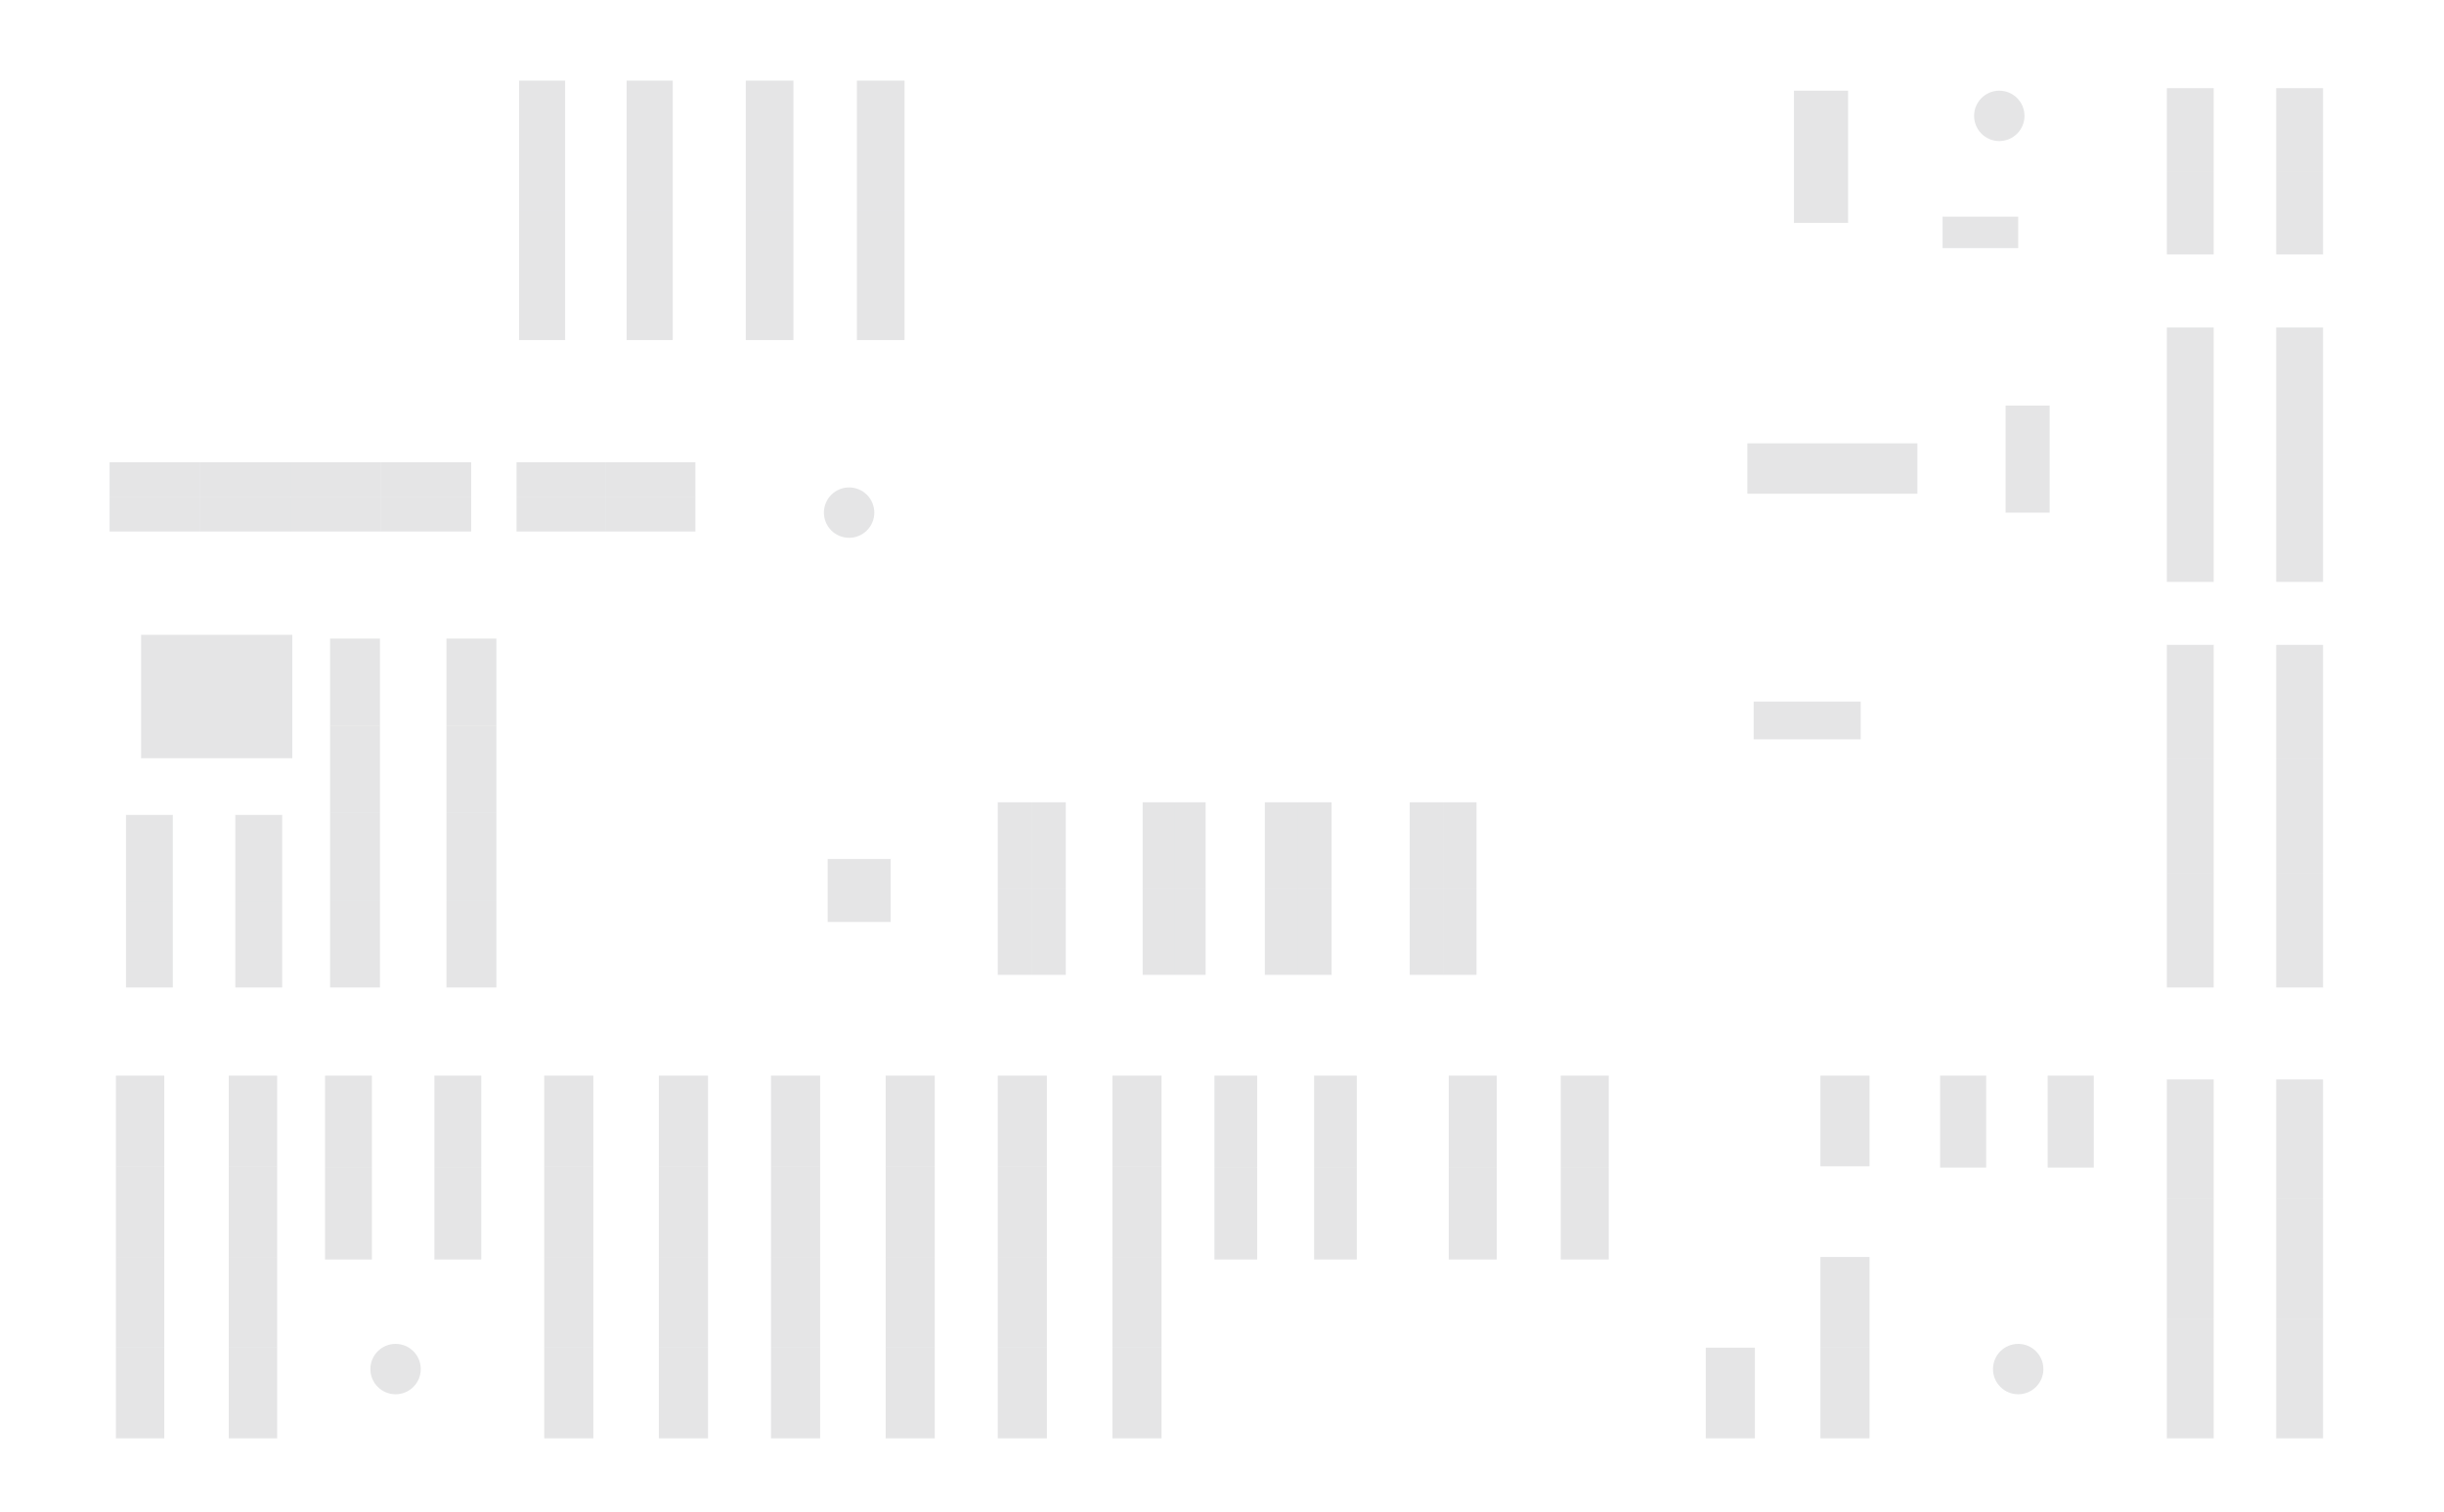
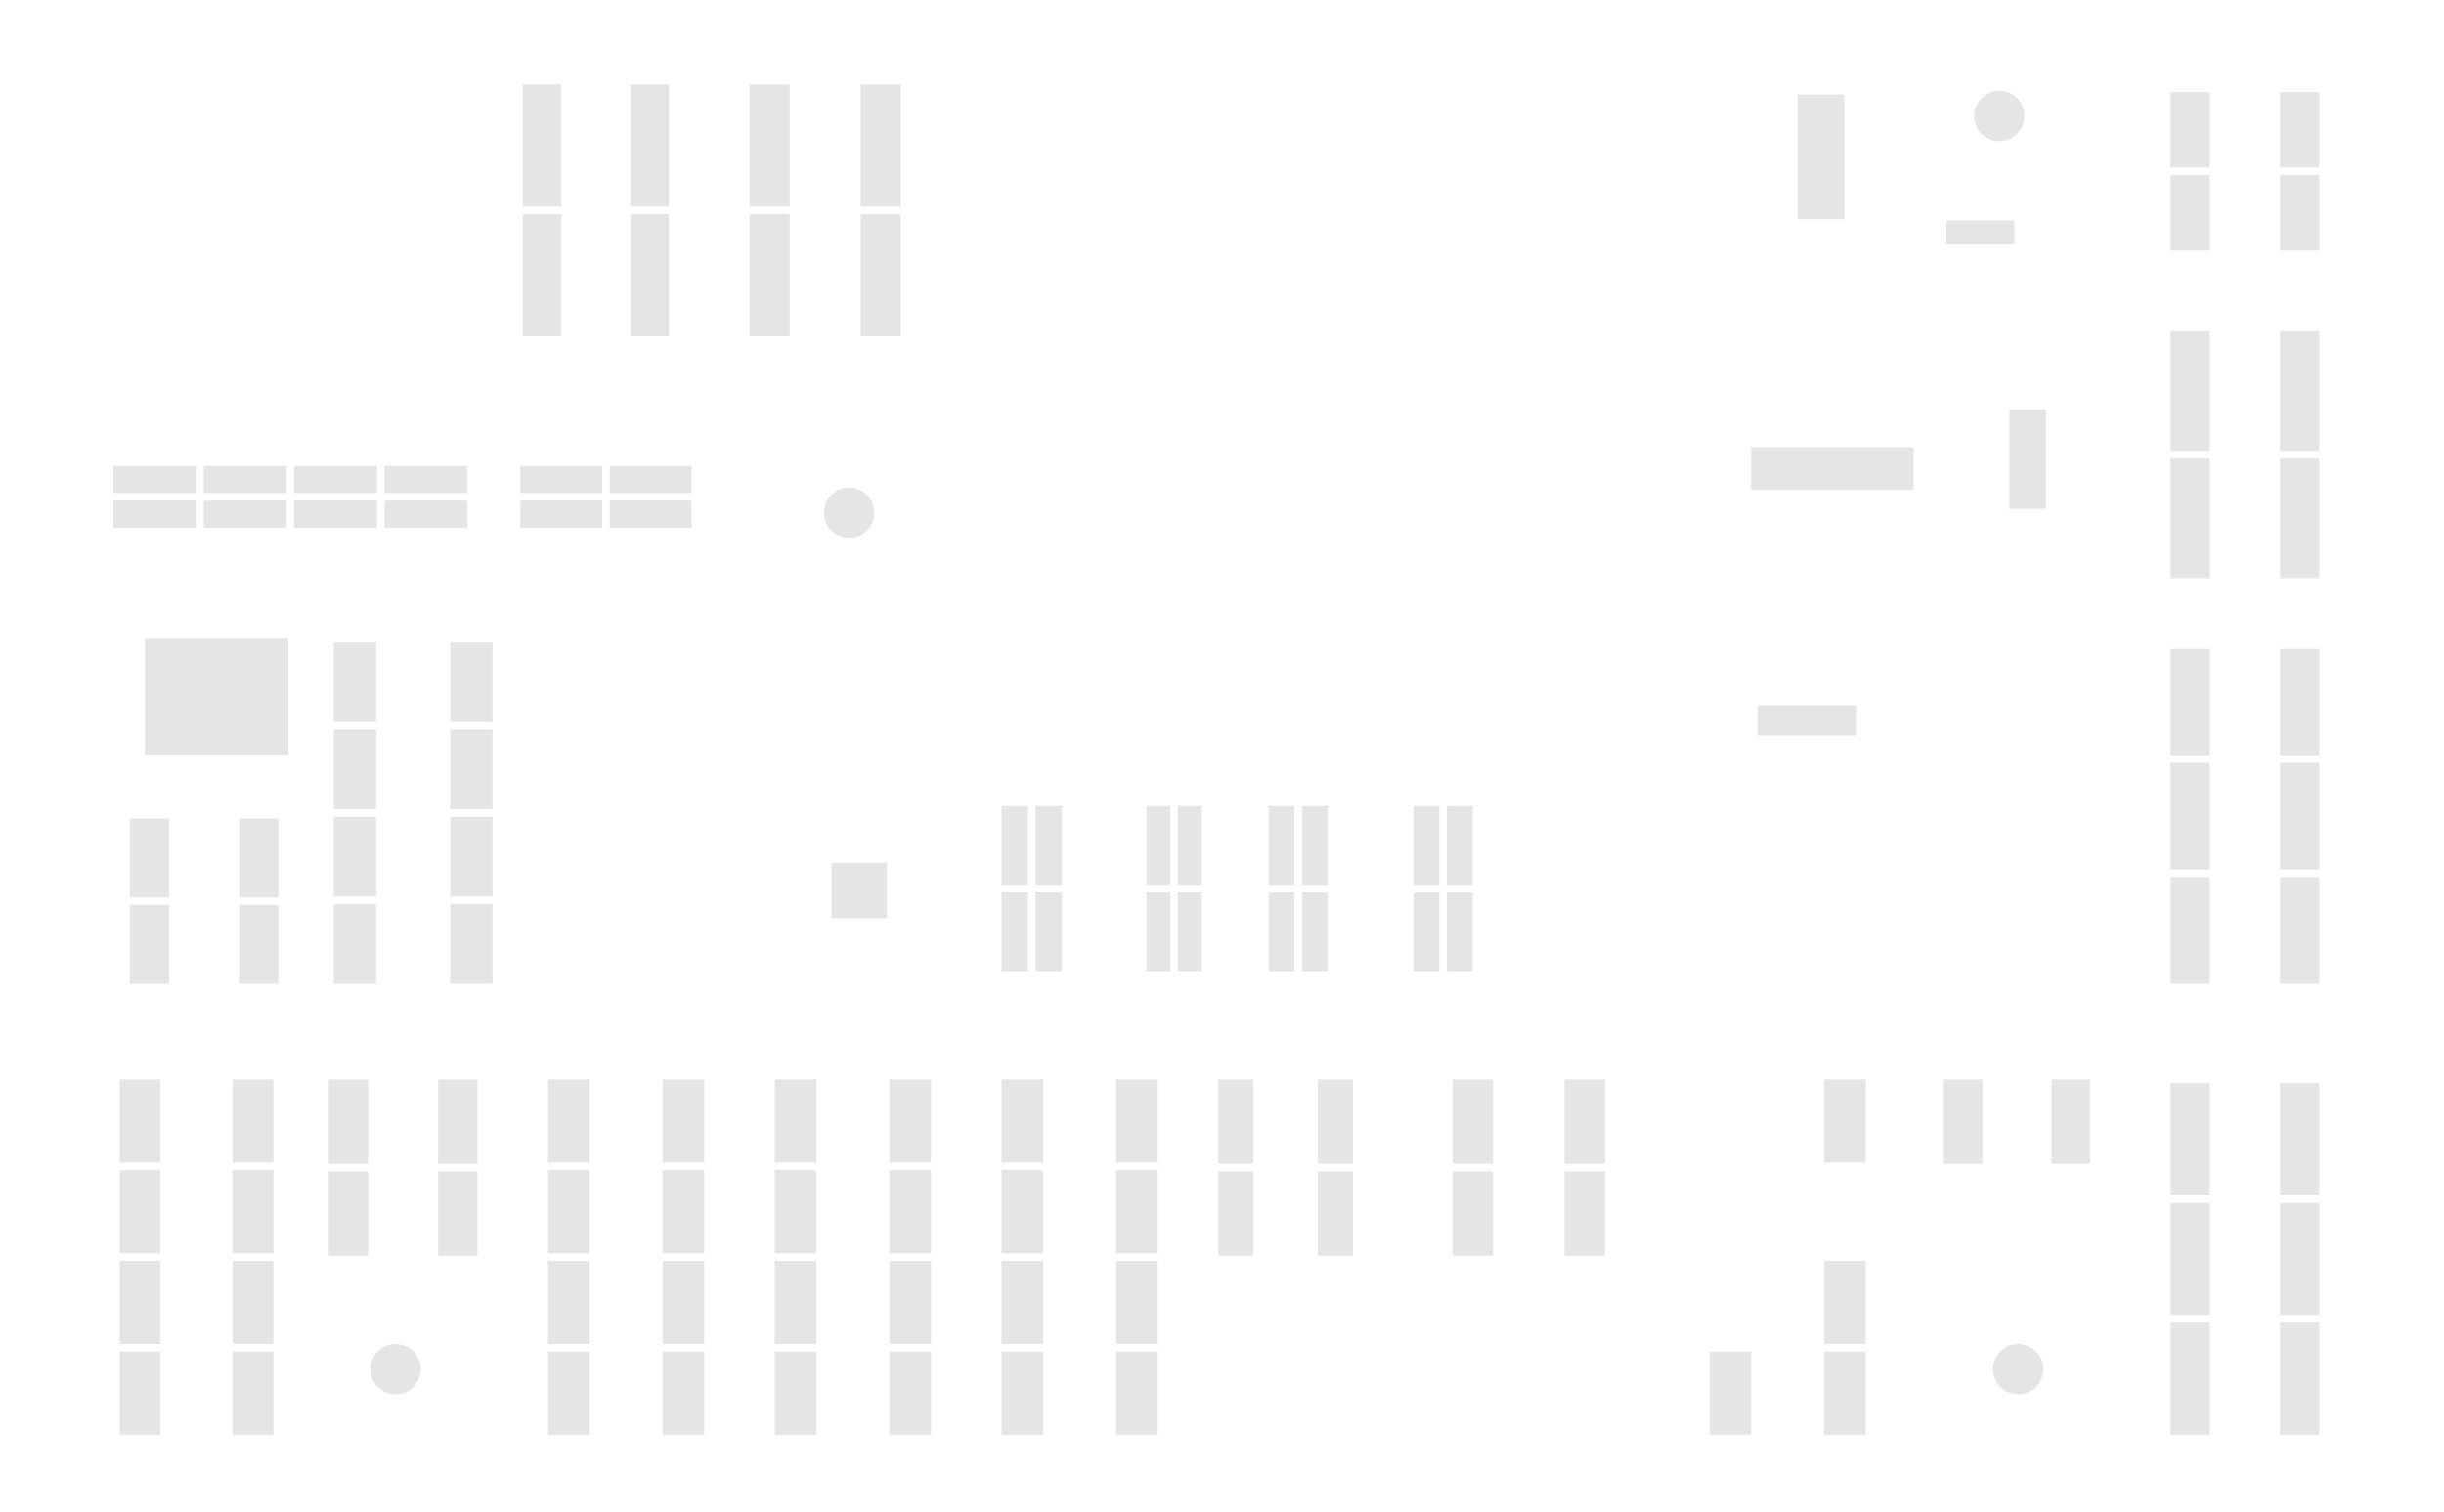
- <svg xmlns="http://www.w3.org/2000/svg" id="Layer_1" viewBox="0 0 1940 1200">
+ <svg xmlns="http://www.w3.org/2000/svg" id="Layer_1" viewBox="0 0 970 600">
  <g id="desk-001">
-     <rect x="412.00" y="64.00" width="36.60" height="103.00" fill="#a7a9ac" opacity=".3" />
+     <rect x="207.5" y="33.5" width="15.3" height="48.5" fill="#a7a9ac" opacity=".3" />
  </g>
  <g id="desk-002">
-     <rect x="497.40" y="64.00" width="36.60" height="103.00" fill="#a7a9ac" opacity=".3" />
+     <rect x="250.2" y="33.5" width="15.3" height="48.5" fill="#a7a9ac" opacity=".3" />
  </g>
  <g id="desk-003">
-     <rect x="412.00" y="167.00" width="36.60" height="103.00" fill="#a7a9ac" opacity=".3" />
+     <rect x="207.5" y="85" width="15.3" height="48.5" fill="#a7a9ac" opacity=".3" />
  </g>
  <g id="desk-004">
-     <rect x="497.40" y="167.00" width="36.60" height="103.00" fill="#a7a9ac" opacity=".3" />
+     <rect x="250.2" y="85" width="15.3" height="48.5" fill="#a7a9ac" opacity=".3" />
  </g>
  <g id="desk-005">
-     <rect x="592.00" y="64.00" width="37.80" height="103.00" fill="#a7a9ac" opacity=".3" />
+     <rect x="297.5" y="33.5" width="15.9" height="48.5" fill="#a7a9ac" opacity=".3" />
  </g>
  <g id="desk-006">
-     <rect x="680.20" y="64.00" width="37.80" height="103.00" fill="#a7a9ac" opacity=".3" />
+     <rect x="341.6" y="33.5" width="15.9" height="48.5" fill="#a7a9ac" opacity=".3" />
  </g>
  <g id="desk-007">
-     <rect x="592.00" y="167.00" width="37.80" height="103.00" fill="#a7a9ac" opacity=".3" />
+     <rect x="297.5" y="85" width="15.9" height="48.5" fill="#a7a9ac" opacity=".3" />
  </g>
  <g id="desk-008">
-     <rect x="680.20" y="167.00" width="37.80" height="103.00" fill="#a7a9ac" opacity=".3" />
+     <rect x="341.6" y="85" width="15.9" height="48.5" fill="#a7a9ac" opacity=".3" />
  </g>
  <g id="desk-009">
-     <rect x="87.00" y="367.00" width="71.75" height="27.50" fill="#a7a9ac" opacity=".3" />
+     <rect x="45" y="185" width="32.88" height="10.75" fill="#a7a9ac" opacity=".3" />
  </g>
  <g id="desk-010">
-     <rect x="158.75" y="367.00" width="71.75" height="27.50" fill="#a7a9ac" opacity=".3" />
+     <rect x="80.88" y="185" width="32.88" height="10.75" fill="#a7a9ac" opacity=".3" />
  </g>
  <g id="desk-011">
-     <rect x="230.50" y="367.00" width="71.75" height="27.50" fill="#a7a9ac" opacity=".3" />
+     <rect x="116.75" y="185" width="32.88" height="10.75" fill="#a7a9ac" opacity=".3" />
  </g>
  <g id="desk-012">
-     <rect x="302.25" y="367.00" width="71.75" height="27.50" fill="#a7a9ac" opacity=".3" />
+     <rect x="152.62" y="185" width="32.88" height="10.75" fill="#a7a9ac" opacity=".3" />
  </g>
  <g id="desk-013">
-     <rect x="87.00" y="394.50" width="71.75" height="27.50" fill="#a7a9ac" opacity=".3" />
+     <rect x="45" y="198.75" width="32.88" height="10.75" fill="#a7a9ac" opacity=".3" />
  </g>
  <g id="desk-014">
-     <rect x="158.75" y="394.50" width="71.75" height="27.50" fill="#a7a9ac" opacity=".3" />
+     <rect x="80.88" y="198.75" width="32.88" height="10.75" fill="#a7a9ac" opacity=".3" />
  </g>
  <g id="desk-015">
-     <rect x="230.50" y="394.50" width="71.75" height="27.50" fill="#a7a9ac" opacity=".3" />
+     <rect x="116.75" y="198.75" width="32.88" height="10.75" fill="#a7a9ac" opacity=".3" />
  </g>
  <g id="desk-016">
-     <rect x="302.25" y="394.50" width="71.75" height="27.50" fill="#a7a9ac" opacity=".3" />
+     <rect x="152.62" y="198.75" width="32.88" height="10.75" fill="#a7a9ac" opacity=".3" />
  </g>
  <g id="desk-017">
-     <rect x="410.00" y="367.00" width="71.00" height="27.50" fill="#a7a9ac" opacity=".3" />
+     <rect x="206.5" y="185" width="32.5" height="10.75" fill="#a7a9ac" opacity=".3" />
  </g>
  <g id="desk-018">
-     <rect x="481.00" y="367.00" width="71.00" height="27.50" fill="#a7a9ac" opacity=".3" />
+     <rect x="242" y="185" width="32.5" height="10.75" fill="#a7a9ac" opacity=".3" />
  </g>
  <g id="desk-019">
-     <rect x="410.00" y="394.50" width="71.00" height="27.50" fill="#a7a9ac" opacity=".3" />
+     <rect x="206.5" y="198.75" width="32.5" height="10.75" fill="#a7a9ac" opacity=".3" />
  </g>
  <g id="desk-020">
-     <rect x="481.00" y="394.50" width="71.00" height="27.50" fill="#a7a9ac" opacity=".3" />
+     <rect x="242" y="198.75" width="32.5" height="10.75" fill="#a7a9ac" opacity=".3" />
  </g>
  <g id="desk-021">
-     <rect x="100.00" y="647.00" width="37.20" height="68.50" fill="#a7a9ac" opacity=".3" />
+     <rect x="51.5" y="325" width="15.6" height="31.25" fill="#a7a9ac" opacity=".3" />
  </g>
  <g id="desk-022">
-     <rect x="186.80" y="647.00" width="37.20" height="68.50" fill="#a7a9ac" opacity=".3" />
+     <rect x="94.9" y="325" width="15.6" height="31.25" fill="#a7a9ac" opacity=".3" />
  </g>
  <g id="desk-023">
-     <rect x="100.00" y="715.50" width="37.20" height="68.50" fill="#a7a9ac" opacity=".3" />
+     <rect x="51.5" y="359.25" width="15.6" height="31.25" fill="#a7a9ac" opacity=".3" />
  </g>
  <g id="desk-024">
-     <rect x="186.80" y="715.50" width="37.20" height="68.50" fill="#a7a9ac" opacity=".3" />
+     <rect x="94.9" y="359.25" width="15.6" height="31.25" fill="#a7a9ac" opacity=".3" />
  </g>
  <g id="desk-025">
-     <rect x="262.00" y="507.00" width="39.60" height="69.25" fill="#a7a9ac" opacity=".3" />
+     <rect x="132.5" y="255" width="16.8" height="31.62" fill="#a7a9ac" opacity=".3" />
  </g>
  <g id="desk-026">
-     <rect x="354.40" y="507.00" width="39.60" height="69.25" fill="#a7a9ac" opacity=".3" />
+     <rect x="178.7" y="255" width="16.8" height="31.62" fill="#a7a9ac" opacity=".3" />
  </g>
  <g id="desk-027">
-     <rect x="262.00" y="576.25" width="39.60" height="69.25" fill="#a7a9ac" opacity=".3" />
+     <rect x="132.5" y="289.62" width="16.8" height="31.62" fill="#a7a9ac" opacity=".3" />
  </g>
  <g id="desk-028">
-     <rect x="354.40" y="576.25" width="39.60" height="69.25" fill="#a7a9ac" opacity=".3" />
+     <rect x="178.7" y="289.62" width="16.8" height="31.62" fill="#a7a9ac" opacity=".3" />
  </g>
  <g id="desk-029">
-     <rect x="262.00" y="645.50" width="39.60" height="69.25" fill="#a7a9ac" opacity=".3" />
+     <rect x="132.5" y="324.25" width="16.8" height="31.62" fill="#a7a9ac" opacity=".3" />
  </g>
  <g id="desk-030">
-     <rect x="354.40" y="645.50" width="39.60" height="69.25" fill="#a7a9ac" opacity=".3" />
+     <rect x="178.7" y="324.25" width="16.8" height="31.62" fill="#a7a9ac" opacity=".3" />
  </g>
  <g id="desk-031">
-     <rect x="262.00" y="714.75" width="39.60" height="69.25" fill="#a7a9ac" opacity=".3" />
+     <rect x="132.5" y="358.88" width="16.8" height="31.62" fill="#a7a9ac" opacity=".3" />
  </g>
  <g id="desk-032">
-     <rect x="354.40" y="714.75" width="39.60" height="69.25" fill="#a7a9ac" opacity=".3" />
+     <rect x="178.7" y="358.88" width="16.8" height="31.62" fill="#a7a9ac" opacity=".3" />
  </g>
  <g id="desk-033">
-     <rect x="92.00" y="854.00" width="38.40" height="72.00" fill="#a7a9ac" opacity=".3" />
+     <rect x="47.5" y="428.5" width="16.2" height="33" fill="#a7a9ac" opacity=".3" />
  </g>
  <g id="desk-034">
-     <rect x="181.60" y="854.00" width="38.40" height="72.00" fill="#a7a9ac" opacity=".3" />
+     <rect x="92.3" y="428.5" width="16.2" height="33" fill="#a7a9ac" opacity=".3" />
  </g>
  <g id="desk-035">
-     <rect x="92.00" y="926.00" width="38.40" height="72.00" fill="#a7a9ac" opacity=".3" />
+     <rect x="47.5" y="464.5" width="16.2" height="33" fill="#a7a9ac" opacity=".3" />
  </g>
  <g id="desk-036">
-     <rect x="181.60" y="926.00" width="38.40" height="72.00" fill="#a7a9ac" opacity=".3" />
+     <rect x="92.3" y="464.5" width="16.2" height="33" fill="#a7a9ac" opacity=".3" />
  </g>
  <g id="desk-037">
-     <rect x="92.00" y="998.00" width="38.40" height="72.00" fill="#a7a9ac" opacity=".3" />
+     <rect x="47.5" y="500.5" width="16.2" height="33" fill="#a7a9ac" opacity=".3" />
  </g>
  <g id="desk-038">
-     <rect x="181.60" y="998.00" width="38.40" height="72.00" fill="#a7a9ac" opacity=".3" />
+     <rect x="92.3" y="500.5" width="16.2" height="33" fill="#a7a9ac" opacity=".3" />
  </g>
  <g id="desk-039">
-     <rect x="92.00" y="1070.00" width="38.40" height="72.00" fill="#a7a9ac" opacity=".3" />
+     <rect x="47.5" y="536.5" width="16.2" height="33" fill="#a7a9ac" opacity=".3" />
  </g>
  <g id="desk-040">
-     <rect x="181.60" y="1070.00" width="38.40" height="72.00" fill="#a7a9ac" opacity=".3" />
+     <rect x="92.3" y="536.5" width="16.2" height="33" fill="#a7a9ac" opacity=".3" />
  </g>
  <g id="desk-041">
-     <rect x="258.00" y="854.00" width="37.20" height="73.00" fill="#a7a9ac" opacity=".3" />
+     <rect x="130.5" y="428.5" width="15.6" height="33.5" fill="#a7a9ac" opacity=".3" />
  </g>
  <g id="desk-042">
-     <rect x="344.80" y="854.00" width="37.20" height="73.00" fill="#a7a9ac" opacity=".3" />
+     <rect x="173.9" y="428.5" width="15.6" height="33.5" fill="#a7a9ac" opacity=".3" />
  </g>
  <g id="desk-043">
-     <rect x="258.00" y="927.00" width="37.20" height="73.00" fill="#a7a9ac" opacity=".3" />
+     <rect x="130.5" y="465" width="15.6" height="33.5" fill="#a7a9ac" opacity=".3" />
  </g>
  <g id="desk-044">
-     <rect x="344.80" y="927.00" width="37.20" height="73.00" fill="#a7a9ac" opacity=".3" />
+     <rect x="173.9" y="465" width="15.6" height="33.5" fill="#a7a9ac" opacity=".3" />
  </g>
  <g id="desk-045">
-     <rect x="432.00" y="854.00" width="39.00" height="72.00" fill="#a7a9ac" opacity=".3" />
+     <rect x="217.5" y="428.5" width="16.5" height="33" fill="#a7a9ac" opacity=".3" />
  </g>
  <g id="desk-046">
-     <rect x="523.00" y="854.00" width="39.00" height="72.00" fill="#a7a9ac" opacity=".3" />
+     <rect x="263" y="428.5" width="16.5" height="33" fill="#a7a9ac" opacity=".3" />
  </g>
  <g id="desk-047">
-     <rect x="432.00" y="926.00" width="39.00" height="72.00" fill="#a7a9ac" opacity=".3" />
+     <rect x="217.5" y="464.5" width="16.5" height="33" fill="#a7a9ac" opacity=".3" />
  </g>
  <g id="desk-048">
-     <rect x="523.00" y="926.00" width="39.00" height="72.00" fill="#a7a9ac" opacity=".3" />
+     <rect x="263" y="464.5" width="16.5" height="33" fill="#a7a9ac" opacity=".3" />
  </g>
  <g id="desk-049">
-     <rect x="432.00" y="998.00" width="39.00" height="72.00" fill="#a7a9ac" opacity=".3" />
+     <rect x="217.5" y="500.5" width="16.5" height="33" fill="#a7a9ac" opacity=".3" />
  </g>
  <g id="desk-050">
-     <rect x="523.00" y="998.00" width="39.00" height="72.00" fill="#a7a9ac" opacity=".3" />
+     <rect x="263" y="500.5" width="16.5" height="33" fill="#a7a9ac" opacity=".3" />
  </g>
  <g id="desk-051">
-     <rect x="432.00" y="1070.00" width="39.00" height="72.00" fill="#a7a9ac" opacity=".3" />
+     <rect x="217.5" y="536.5" width="16.5" height="33" fill="#a7a9ac" opacity=".3" />
  </g>
  <g id="desk-052">
-     <rect x="523.00" y="1070.00" width="39.00" height="72.00" fill="#a7a9ac" opacity=".3" />
+     <rect x="263" y="536.5" width="16.5" height="33" fill="#a7a9ac" opacity=".3" />
  </g>
  <g id="desk-053">
-     <rect x="612.00" y="854.00" width="39.00" height="72.00" fill="#a7a9ac" opacity=".3" />
+     <rect x="307.5" y="428.5" width="16.5" height="33" fill="#a7a9ac" opacity=".3" />
  </g>
  <g id="desk-054">
-     <rect x="703.00" y="854.00" width="39.00" height="72.00" fill="#a7a9ac" opacity=".3" />
+     <rect x="353" y="428.5" width="16.5" height="33" fill="#a7a9ac" opacity=".3" />
  </g>
  <g id="desk-055">
-     <rect x="612.00" y="926.00" width="39.00" height="72.00" fill="#a7a9ac" opacity=".3" />
+     <rect x="307.5" y="464.5" width="16.5" height="33" fill="#a7a9ac" opacity=".3" />
  </g>
  <g id="desk-056">
-     <rect x="703.00" y="926.00" width="39.00" height="72.00" fill="#a7a9ac" opacity=".3" />
+     <rect x="353" y="464.5" width="16.5" height="33" fill="#a7a9ac" opacity=".3" />
  </g>
  <g id="desk-057">
-     <rect x="612.00" y="998.00" width="39.00" height="72.00" fill="#a7a9ac" opacity=".3" />
+     <rect x="307.5" y="500.5" width="16.5" height="33" fill="#a7a9ac" opacity=".3" />
  </g>
  <g id="desk-058">
-     <rect x="703.00" y="998.00" width="39.00" height="72.00" fill="#a7a9ac" opacity=".3" />
+     <rect x="353" y="500.5" width="16.5" height="33" fill="#a7a9ac" opacity=".3" />
  </g>
  <g id="desk-059">
-     <rect x="612.00" y="1070.00" width="39.00" height="72.00" fill="#a7a9ac" opacity=".3" />
+     <rect x="307.5" y="536.5" width="16.5" height="33" fill="#a7a9ac" opacity=".3" />
  </g>
  <g id="desk-060">
-     <rect x="703.00" y="1070.00" width="39.00" height="72.00" fill="#a7a9ac" opacity=".3" />
+     <rect x="353" y="536.5" width="16.5" height="33" fill="#a7a9ac" opacity=".3" />
  </g>
  <g id="desk-061">
-     <rect x="792.00" y="854.00" width="39.00" height="72.00" fill="#a7a9ac" opacity=".3" />
+     <rect x="397.5" y="428.5" width="16.5" height="33" fill="#a7a9ac" opacity=".3" />
  </g>
  <g id="desk-062">
-     <rect x="883.00" y="854.00" width="39.00" height="72.00" fill="#a7a9ac" opacity=".3" />
+     <rect x="443" y="428.5" width="16.5" height="33" fill="#a7a9ac" opacity=".3" />
  </g>
  <g id="desk-063">
-     <rect x="792.00" y="926.00" width="39.00" height="72.00" fill="#a7a9ac" opacity=".3" />
+     <rect x="397.5" y="464.5" width="16.5" height="33" fill="#a7a9ac" opacity=".3" />
  </g>
  <g id="desk-064">
-     <rect x="883.00" y="926.00" width="39.00" height="72.00" fill="#a7a9ac" opacity=".3" />
+     <rect x="443" y="464.5" width="16.5" height="33" fill="#a7a9ac" opacity=".3" />
  </g>
  <g id="desk-065">
-     <rect x="792.00" y="998.00" width="39.00" height="72.00" fill="#a7a9ac" opacity=".3" />
+     <rect x="397.5" y="500.5" width="16.5" height="33" fill="#a7a9ac" opacity=".3" />
  </g>
  <g id="desk-066">
-     <rect x="883.00" y="998.00" width="39.00" height="72.00" fill="#a7a9ac" opacity=".3" />
+     <rect x="443" y="500.5" width="16.5" height="33" fill="#a7a9ac" opacity=".3" />
  </g>
  <g id="desk-067">
-     <rect x="792.00" y="1070.00" width="39.00" height="72.00" fill="#a7a9ac" opacity=".3" />
+     <rect x="397.5" y="536.5" width="16.5" height="33" fill="#a7a9ac" opacity=".3" />
  </g>
  <g id="desk-068">
-     <rect x="883.00" y="1070.00" width="39.00" height="72.00" fill="#a7a9ac" opacity=".3" />
+     <rect x="443" y="536.5" width="16.5" height="33" fill="#a7a9ac" opacity=".3" />
  </g>
  <g id="desk-069">
-     <rect x="964.00" y="854.00" width="33.90" height="73.00" fill="#a7a9ac" opacity=".3" />
+     <rect x="483.5" y="428.5" width="13.95" height="33.5" fill="#a7a9ac" opacity=".3" />
  </g>
  <g id="desk-070">
-     <rect x="1043.10" y="854.00" width="33.90" height="73.00" fill="#a7a9ac" opacity=".3" />
+     <rect x="523.05" y="428.5" width="13.95" height="33.5" fill="#a7a9ac" opacity=".3" />
  </g>
  <g id="desk-071">
-     <rect x="964.00" y="927.00" width="33.90" height="73.00" fill="#a7a9ac" opacity=".3" />
+     <rect x="483.5" y="465" width="13.95" height="33.5" fill="#a7a9ac" opacity=".3" />
  </g>
  <g id="desk-072">
-     <rect x="1043.10" y="927.00" width="33.90" height="73.00" fill="#a7a9ac" opacity=".3" />
+     <rect x="523.05" y="465" width="13.95" height="33.5" fill="#a7a9ac" opacity=".3" />
  </g>
  <g id="desk-073">
-     <rect x="1150.00" y="854.00" width="38.10" height="73.00" fill="#a7a9ac" opacity=".3" />
+     <rect x="576.5" y="428.5" width="16.05" height="33.5" fill="#a7a9ac" opacity=".3" />
  </g>
  <g id="desk-074">
-     <rect x="1238.90" y="854.00" width="38.10" height="73.00" fill="#a7a9ac" opacity=".3" />
+     <rect x="620.95" y="428.5" width="16.05" height="33.5" fill="#a7a9ac" opacity=".3" />
  </g>
  <g id="desk-075">
-     <rect x="1150.00" y="927.00" width="38.10" height="73.00" fill="#a7a9ac" opacity=".3" />
+     <rect x="576.5" y="465" width="16.05" height="33.5" fill="#a7a9ac" opacity=".3" />
  </g>
  <g id="desk-076">
-     <rect x="1238.90" y="927.00" width="38.10" height="73.00" fill="#a7a9ac" opacity=".3" />
+     <rect x="620.95" y="465" width="16.05" height="33.5" fill="#a7a9ac" opacity=".3" />
  </g>
  <g id="desk-077">
-     <rect x="1354.00" y="1070.00" width="39.00" height="72.00" fill="#a7a9ac" opacity=".3" />
+     <rect x="678.5" y="536.5" width="16.5" height="33" fill="#a7a9ac" opacity=".3" />
  </g>
  <g id="desk-078">
-     <rect x="1445.00" y="854.00" width="39.00" height="72.00" fill="#a7a9ac" opacity=".3" />
+     <rect x="724" y="428.5" width="16.5" height="33" fill="#a7a9ac" opacity=".3" />
  </g>
  <g id="desk-079">
-     <rect x="1445.00" y="998.00" width="39.00" height="72.00" fill="#a7a9ac" opacity=".3" />
+     <rect x="724" y="500.5" width="16.5" height="33" fill="#a7a9ac" opacity=".3" />
  </g>
  <g id="desk-080">
-     <rect x="1445.00" y="1070.00" width="39.00" height="72.00" fill="#a7a9ac" opacity=".3" />
+     <rect x="724" y="536.5" width="16.5" height="33" fill="#a7a9ac" opacity=".3" />
  </g>
  <g id="desk-081">
-     <rect x="1540.00" y="854.00" width="36.60" height="73.00" fill="#a7a9ac" opacity=".3" />
+     <rect x="771.5" y="428.5" width="15.3" height="33.5" fill="#a7a9ac" opacity=".3" />
  </g>
  <g id="desk-082">
-     <rect x="1625.40" y="854.00" width="36.60" height="73.00" fill="#a7a9ac" opacity=".3" />
+     <rect x="814.2" y="428.5" width="15.3" height="33.5" fill="#a7a9ac" opacity=".3" />
  </g>
  <g id="desk-083">
-     <rect x="1720.00" y="1047.00" width="37.20" height="95.00" fill="#a7a9ac" opacity=".3" />
+     <rect x="861.5" y="525" width="15.6" height="44.5" fill="#a7a9ac" opacity=".3" />
  </g>
  <g id="desk-084">
-     <rect x="1806.80" y="1047.00" width="37.20" height="95.00" fill="#a7a9ac" opacity=".3" />
+     <rect x="904.9" y="525" width="15.6" height="44.5" fill="#a7a9ac" opacity=".3" />
  </g>
  <g id="desk-085">
-     <rect x="1806.80" y="952.00" width="37.20" height="95.00" fill="#a7a9ac" opacity=".3" />
+     <rect x="904.9" y="477.5" width="15.6" height="44.5" fill="#a7a9ac" opacity=".3" />
  </g>
  <g id="desk-086">
-     <rect x="1720.00" y="952.00" width="37.20" height="95.00" fill="#a7a9ac" opacity=".3" />
+     <rect x="861.5" y="477.5" width="15.6" height="44.5" fill="#a7a9ac" opacity=".3" />
  </g>
  <g id="desk-087">
-     <rect x="1806.80" y="857.00" width="37.20" height="95.00" fill="#a7a9ac" opacity=".3" />
+     <rect x="904.9" y="430" width="15.6" height="44.5" fill="#a7a9ac" opacity=".3" />
  </g>
  <g id="desk-088">
-     <rect x="1720.00" y="857.00" width="37.20" height="95.00" fill="#a7a9ac" opacity=".3" />
+     <rect x="861.5" y="430" width="15.6" height="44.5" fill="#a7a9ac" opacity=".3" />
  </g>
  <g id="desk-089">
-     <rect x="1806.80" y="693.33" width="37.20" height="90.67" fill="#a7a9ac" opacity=".3" />
+     <rect x="904.9" y="348.17" width="15.6" height="42.34" fill="#a7a9ac" opacity=".3" />
  </g>
  <g id="desk-090">
-     <rect x="1720.00" y="693.33" width="37.20" height="90.67" fill="#a7a9ac" opacity=".3" />
+     <rect x="861.5" y="348.17" width="15.6" height="42.34" fill="#a7a9ac" opacity=".3" />
  </g>
  <g id="desk-091">
-     <rect x="1806.80" y="602.67" width="37.20" height="90.67" fill="#a7a9ac" opacity=".3" />
+     <rect x="904.9" y="302.83" width="15.6" height="42.34" fill="#a7a9ac" opacity=".3" />
  </g>
  <g id="desk-092">
-     <rect x="1720.00" y="602.67" width="37.20" height="90.67" fill="#a7a9ac" opacity=".3" />
+     <rect x="861.5" y="302.83" width="15.6" height="42.34" fill="#a7a9ac" opacity=".3" />
  </g>
  <g id="desk-093">
-     <rect x="1806.80" y="512.00" width="37.20" height="90.67" fill="#a7a9ac" opacity=".3" />
+     <rect x="904.9" y="257.5" width="15.6" height="42.34" fill="#a7a9ac" opacity=".3" />
  </g>
  <g id="desk-094">
-     <rect x="1720.00" y="512.00" width="37.20" height="90.67" fill="#a7a9ac" opacity=".3" />
+     <rect x="861.5" y="257.5" width="15.6" height="42.34" fill="#a7a9ac" opacity=".3" />
  </g>
  <g id="desk-095">
-     <rect x="1720.00" y="361.00" width="37.20" height="101.00" fill="#a7a9ac" opacity=".3" />
+     <rect x="861.5" y="182" width="15.6" height="47.5" fill="#a7a9ac" opacity=".3" />
  </g>
  <g id="desk-096">
-     <rect x="1806.80" y="361.00" width="37.20" height="101.00" fill="#a7a9ac" opacity=".3" />
+     <rect x="904.9" y="182" width="15.6" height="47.5" fill="#a7a9ac" opacity=".3" />
  </g>
  <g id="desk-097">
-     <rect x="1806.80" y="260.00" width="37.20" height="101.00" fill="#a7a9ac" opacity=".3" />
+     <rect x="904.9" y="131.5" width="15.6" height="47.5" fill="#a7a9ac" opacity=".3" />
  </g>
  <g id="desk-098">
-     <rect x="1720.00" y="260.00" width="37.20" height="101.00" fill="#a7a9ac" opacity=".3" />
+     <rect x="861.5" y="131.5" width="15.6" height="47.5" fill="#a7a9ac" opacity=".3" />
  </g>
  <g id="desk-099">
-     <rect x="1806.80" y="136.00" width="37.20" height="66.00" fill="#a7a9ac" opacity=".3" />
+     <rect x="904.9" y="69.5" width="15.6" height="30" fill="#a7a9ac" opacity=".3" />
  </g>
  <g id="desk-100">
-     <rect x="1720.00" y="136.00" width="37.20" height="66.00" fill="#a7a9ac" opacity=".3" />
+     <rect x="861.5" y="69.5" width="15.6" height="30" fill="#a7a9ac" opacity=".3" />
  </g>
  <g id="desk-101">
-     <rect x="1806.80" y="70.00" width="37.20" height="66.00" fill="#a7a9ac" opacity=".3" />
+     <rect x="904.9" y="36.5" width="15.6" height="30" fill="#a7a9ac" opacity=".3" />
  </g>
  <g id="desk-102">
-     <rect x="1720.00" y="70.00" width="37.20" height="66.00" fill="#a7a9ac" opacity=".3" />
+     <rect x="861.5" y="36.5" width="15.6" height="30" fill="#a7a9ac" opacity=".3" />
  </g>
  <g id="desk-hot-01">
-     <rect x="792.00" y="637.00" width="27.00" height="68.50" fill="#a7a9ac" opacity=".3" />
+     <rect x="397.5" y="320" width="10.5" height="31.25" fill="#a7a9ac" opacity=".3" />
  </g>
  <g id="desk-hot-02">
-     <rect x="819.00" y="637.00" width="27.00" height="68.50" fill="#a7a9ac" opacity=".3" />
+     <rect x="411" y="320" width="10.5" height="31.25" fill="#a7a9ac" opacity=".3" />
  </g>
  <g id="desk-hot-03">
-     <rect x="792.00" y="705.50" width="27.00" height="68.50" fill="#a7a9ac" opacity=".3" />
+     <rect x="397.5" y="354.25" width="10.5" height="31.25" fill="#a7a9ac" opacity=".3" />
  </g>
  <g id="desk-hot-04">
-     <rect x="819.00" y="705.50" width="27.00" height="68.50" fill="#a7a9ac" opacity=".3" />
+     <rect x="411" y="354.25" width="10.5" height="31.25" fill="#a7a9ac" opacity=".3" />
  </g>
  <g id="desk-hot-05">
-     <rect x="907.00" y="637.00" width="25.00" height="68.50" fill="#a7a9ac" opacity=".3" />
+     <rect x="455" y="320" width="9.5" height="31.25" fill="#a7a9ac" opacity=".3" />
  </g>
  <g id="desk-hot-06">
-     <rect x="932.00" y="637.00" width="25.00" height="68.50" fill="#a7a9ac" opacity=".3" />
+     <rect x="467.5" y="320" width="9.5" height="31.25" fill="#a7a9ac" opacity=".3" />
  </g>
  <g id="desk-hot-07">
-     <rect x="907.00" y="705.50" width="25.00" height="68.50" fill="#a7a9ac" opacity=".3" />
+     <rect x="455" y="354.25" width="9.5" height="31.25" fill="#a7a9ac" opacity=".3" />
  </g>
  <g id="desk-hot-08">
-     <rect x="932.00" y="705.50" width="25.00" height="68.50" fill="#a7a9ac" opacity=".3" />
+     <rect x="467.5" y="354.25" width="9.5" height="31.25" fill="#a7a9ac" opacity=".3" />
  </g>
  <g id="desk-hot-09">
-     <rect x="1004.00" y="637.00" width="26.50" height="68.50" fill="#a7a9ac" opacity=".3" />
+     <rect x="503.5" y="320" width="10.25" height="31.25" fill="#a7a9ac" opacity=".3" />
  </g>
  <g id="desk-hot-10">
-     <rect x="1030.50" y="637.00" width="26.50" height="68.50" fill="#a7a9ac" opacity=".3" />
+     <rect x="516.75" y="320" width="10.25" height="31.25" fill="#a7a9ac" opacity=".3" />
  </g>
  <g id="desk-hot-11">
-     <rect x="1004.00" y="705.50" width="26.50" height="68.50" fill="#a7a9ac" opacity=".3" />
+     <rect x="503.5" y="354.25" width="10.25" height="31.25" fill="#a7a9ac" opacity=".3" />
  </g>
  <g id="desk-hot-12">
-     <rect x="1030.50" y="705.50" width="26.50" height="68.50" fill="#a7a9ac" opacity=".3" />
+     <rect x="516.75" y="354.25" width="10.25" height="31.25" fill="#a7a9ac" opacity=".3" />
  </g>
  <g id="desk-hot-13">
-     <rect x="1119.00" y="637.00" width="26.50" height="68.50" fill="#a7a9ac" opacity=".3" />
+     <rect x="561" y="320" width="10.25" height="31.25" fill="#a7a9ac" opacity=".3" />
  </g>
  <g id="desk-hot-14">
-     <rect x="1145.50" y="637.00" width="26.50" height="68.50" fill="#a7a9ac" opacity=".3" />
+     <rect x="574.25" y="320" width="10.25" height="31.25" fill="#a7a9ac" opacity=".3" />
  </g>
  <g id="desk-hot-15">
-     <rect x="1119.00" y="705.50" width="26.50" height="68.50" fill="#a7a9ac" opacity=".3" />
+     <rect x="561" y="354.25" width="10.25" height="31.25" fill="#a7a9ac" opacity=".3" />
  </g>
  <g id="desk-hot-16">
-     <rect x="1145.50" y="705.50" width="26.50" height="68.50" fill="#a7a9ac" opacity=".3" />
+     <rect x="574.25" y="354.25" width="10.25" height="31.25" fill="#a7a9ac" opacity=".3" />
  </g>
  <g id="desk-meet-02">
-     <path d="M654.00,407.00a20,20 0 1,0 40,0a20,20 0 1,0 -40,0Z" fill="#a7a9ac" opacity=".3" />
+     <path d="M327,203.5a10,10 0 1,0 20,0a10,10 0 1,0 -20,0Z" fill="#a7a9ac" opacity=".3" />
  </g>
  <g id="desk-meet-07">
-     <rect x="657.00" y="682.00" width="50.00" height="50.00" fill="#a7a9ac" opacity=".3" />
+     <rect x="330" y="342.5" width="22" height="22" fill="#a7a9ac" opacity=".3" />
  </g>
  <g id="desk-meet-08">
-     <path d="M294.00,1087.00a20,20 0 1,0 40,0a20,20 0 1,0 -40,0Z" fill="#a7a9ac" opacity=".3" />
+     <path d="M147,543.5a10,10 0 1,0 20,0a10,10 0 1,0 -20,0Z" fill="#a7a9ac" opacity=".3" />
  </g>
  <g id="desk-meet-12">
-     <rect x="1424.00" y="72.00" width="43.00" height="105.00" fill="#a7a9ac" opacity=".3" />
+     <rect x="713.5" y="37.5" width="18.5" height="49.5" fill="#a7a9ac" opacity=".3" />
  </g>
  <g id="desk-meet-13">
-     <path d="M1567.00,92.00a20,20 0 1,0 40,0a20,20 0 1,0 -40,0Z" fill="#a7a9ac" opacity=".3" />
+     <path d="M783.5,46a10,10 0 1,0 20,0a10,10 0 1,0 -20,0Z" fill="#a7a9ac" opacity=".3" />
  </g>
  <g id="desk-meet-14">
-     <rect x="1542.00" y="172.00" width="60.00" height="25.00" fill="#a7a9ac" opacity=".3" />
+     <rect x="772.5" y="87.5" width="27" height="9.5" fill="#a7a9ac" opacity=".3" />
  </g>
  <g id="desk-meet-15">
-     <rect x="1387.00" y="352.00" width="135.00" height="40.00" fill="#a7a9ac" opacity=".3" />
+     <rect x="695" y="177.5" width="64.5" height="17" fill="#a7a9ac" opacity=".3" />
  </g>
  <g id="desk-meet-16">
-     <rect x="1592.00" y="322.00" width="35.00" height="85.00" fill="#a7a9ac" opacity=".3" />
+     <rect x="797.5" y="162.5" width="14.5" height="39.5" fill="#a7a9ac" opacity=".3" />
  </g>
  <g id="desk-meet-17">
-     <rect x="1392.00" y="557.00" width="85.00" height="30.00" fill="#a7a9ac" opacity=".3" />
+     <rect x="697.5" y="280" width="39.5" height="12" fill="#a7a9ac" opacity=".3" />
  </g>
  <g id="desk-meet-23">
-     <path d="M1582.00,1087.00a20,20 0 1,0 40,0a20,20 0 1,0 -40,0Z" fill="#a7a9ac" opacity=".3" />
+     <path d="M791,543.5a10,10 0 1,0 20,0a10,10 0 1,0 -20,0Z" fill="#a7a9ac" opacity=".3" />
  </g>
  <g id="desk-office-03">
-     <rect x="112.00" y="504.00" width="120.00" height="98.00" fill="#a7a9ac" opacity=".3" />
+     <rect x="57.5" y="253.5" width="57" height="46" fill="#a7a9ac" opacity=".3" />
  </g>
</svg>
